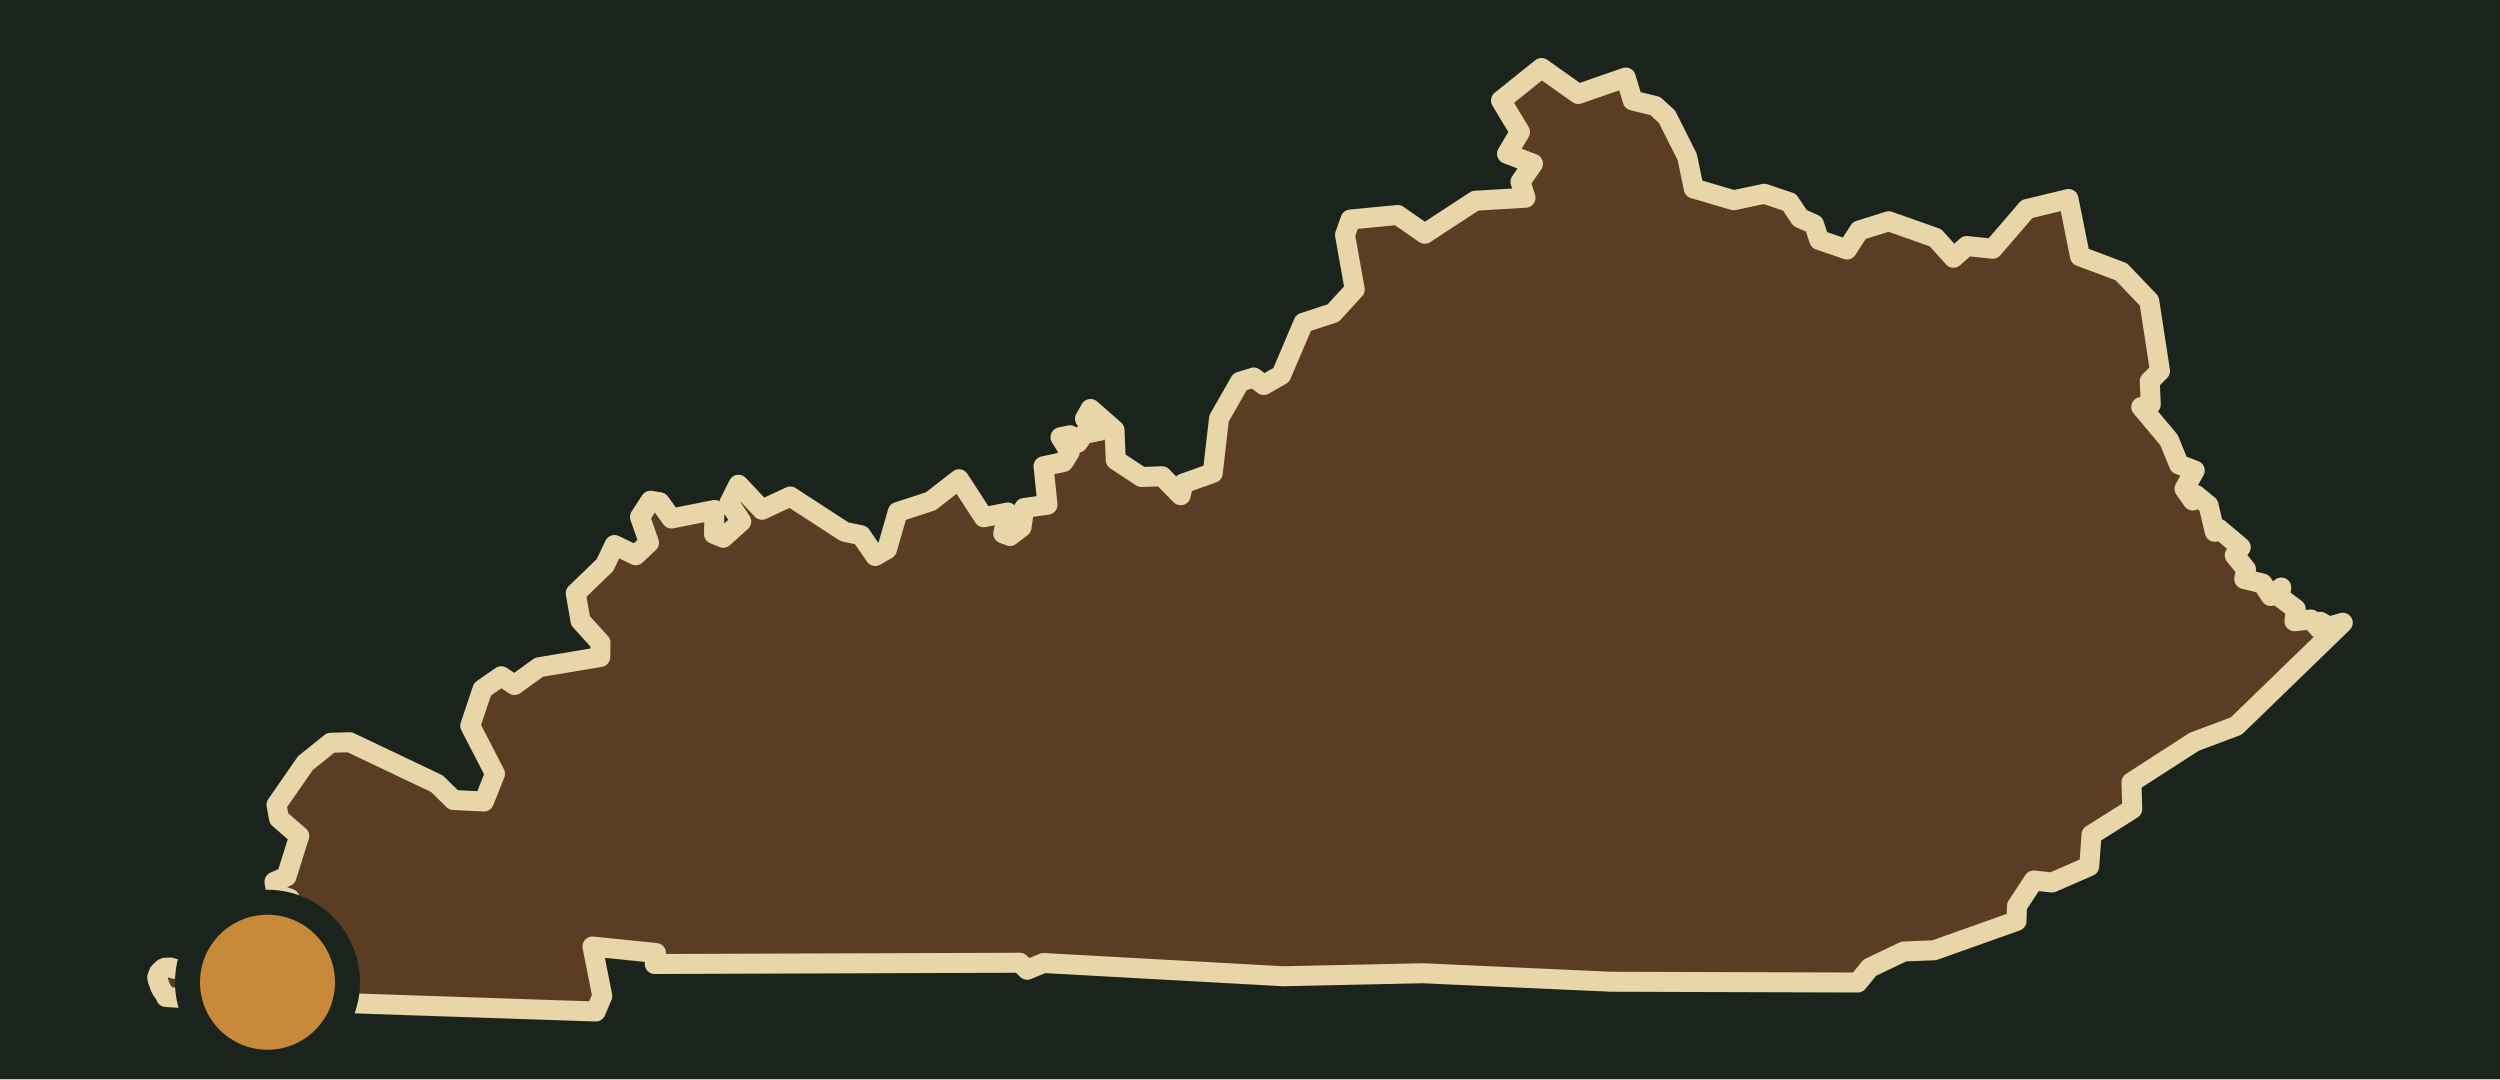
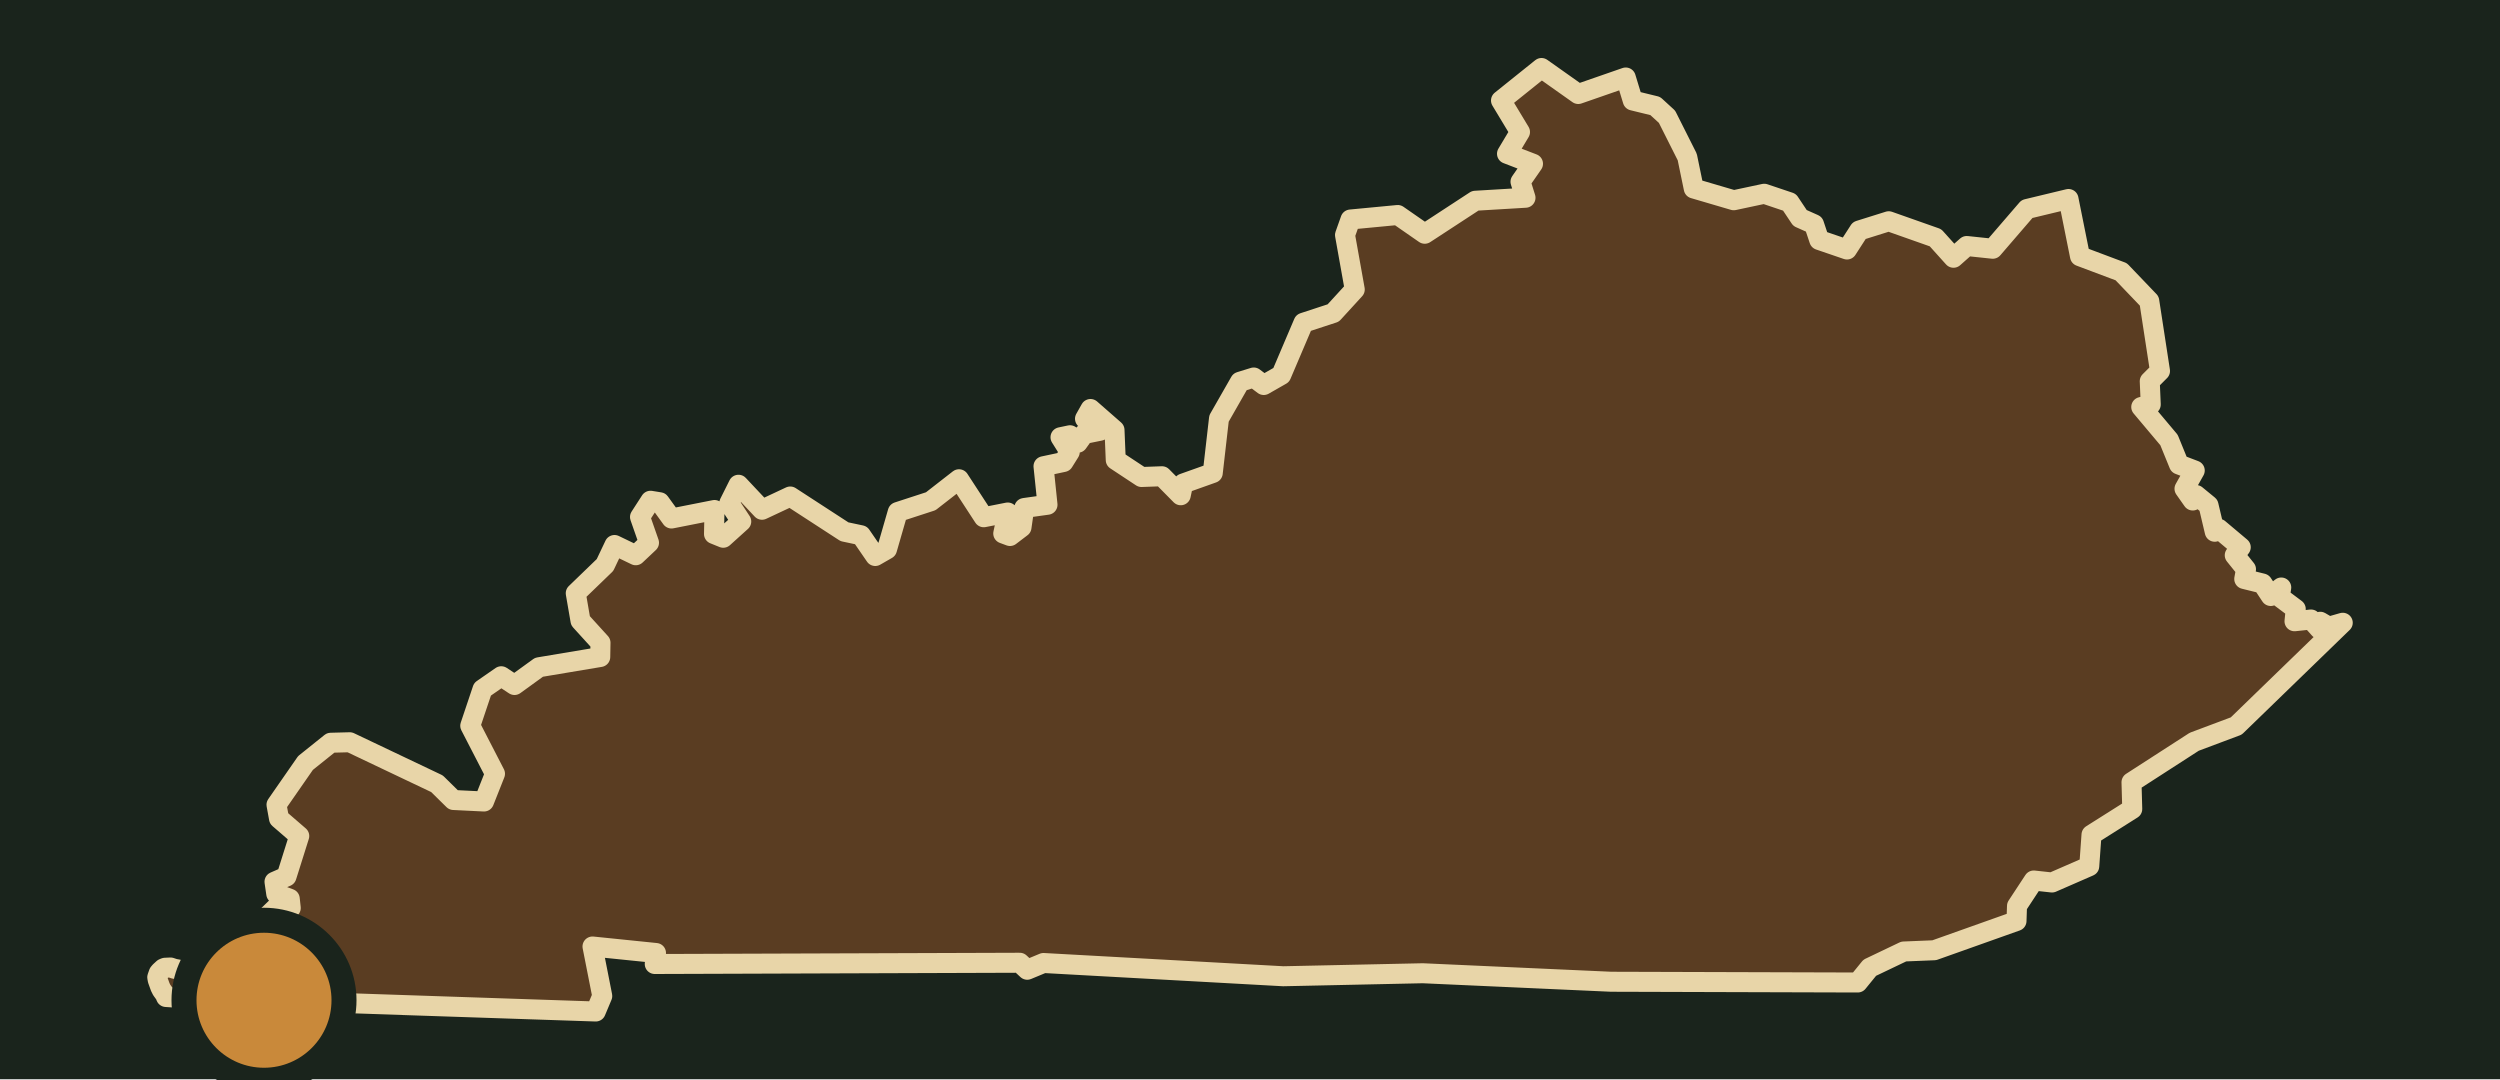
<svg xmlns="http://www.w3.org/2000/svg" viewBox="0 0 1000 431.7">
  <rect width="1000" height="431.7" fill="#1a241c" />
  <path fill="#5a3d22" stroke="#e8d5a8" stroke-width="8" stroke-linejoin="round" fill-rule="evenodd" d="M80.5 399.3L87.2 381.4L91.7 380.6L97.7 389.5L101.7 390.3L111.2 376.4L106.9 366.5L110.5 363.0L116.3 363.2L115.9 359.5L110.5 357.5L109.8 352.7L114.6 350.6L119.7 334.4L111.6 327.4L110.6 321.9L122.2 305.2L132.3 297.1L139.9 296.9L174.8 313.5L181.4 320.0L193.6 320.6L198.0 309.5L188.1 290.3L193.0 275.7L200.5 270.5L205.8 274.0L215.6 266.9L240.1 262.8L240.2 257.1L232.2 248.3L230.3 237.3L242.0 226.0L245.8 218.0L254.3 222.1L259.6 217.1L256.0 206.8L260.2 200.3L263.9 200.9L268.6 207.4L285.8 204.0L285.6 213.6L289.3 215.1L296.5 208.6L291.7 201.3L295.4 193.9L304.8 203.9L316.1 198.6L337.8 212.7L344.4 214.1L350.1 222.4L354.8 219.7L359.1 204.8L372.3 200.5L383.6 191.7L393.5 206.9L403.1 205.0L401.3 213.4L404.0 214.4L408.6 210.9L409.7 203.2L419.0 201.9L417.4 186.5L425.4 184.8L427.9 180.8L424.2 174.9L428.0 174.1L431.1 177.1L433.6 173.6L440.0 172.3L434.0 167.5L436.2 163.6L445.8 172.0L446.3 184.0L456.6 190.8L464.8 190.5L472.3 198.1L473.3 193.4L485.1 189.2L487.6 167.4L496.0 152.7L501.5 151.0L505.5 154.0L512.5 150.0L521.4 129.1L533.3 125.2L541.9 115.8L538.0 94.0L540.2 87.8L559.1 86.0L569.9 93.5L590.1 80.3L610.2 79.1L608.2 72.7L613.2 65.5L602.8 61.5L608.0 52.8L600.4 40.2L616.6 27.2L631.3 37.6L650.3 31.0L653.1 40.2L662.1 42.4L666.8 46.7L674.9 62.8L677.5 75.4L693.5 80.1L705.7 77.5L715.8 80.9L720.0 87.2L725.6 89.7L727.7 96.0L738.8 99.8L743.7 92.2L755.5 88.5L774.2 95.1L781.4 103.1L786.7 98.4L797.1 99.5L810.8 83.6L827.4 79.6L832.0 102.5L848.5 108.7L859.7 120.4L864.0 148.4L859.9 152.5L860.3 161.8L856.5 162.8L867.6 176.0L871.6 185.8L877.9 188.2L873.8 195.5L877.1 200.2L878.4 198.0L883.4 202.1L885.9 212.7L887.5 211.5L896.3 218.9L893.9 222.1L898.4 227.7L897.7 231.6L905.0 233.4L908.3 238.4L912.5 235.0L911.9 238.8L918.3 243.6L917.8 248.5L924.4 247.8L927.8 251.6L928.1 248.7L931.5 250.7L937.1 249.1L894.5 290.4L877.7 296.7L852.6 312.9L852.9 323.6L836.6 333.9L835.7 346.5L820.8 353.0L813.5 352.2L806.8 362.4L806.6 368.4L773.7 380.1L761.5 380.6L747.9 387.1L743.1 393.0L644.5 392.7L569.1 389.3L513.3 390.5L417.4 385.2L410.9 387.9L407.9 385.1L261.9 385.6L262.4 381.2L237.0 378.6L240.9 398.4L238.3 404.6L80.5 399.3ZM62.9 390.9L63.5 389.2L64.0 388.6L65.3 387.4L66.0 387.1L68.2 387.0L69.7 387.5L71.3 387.8L73.1 388.5L73.7 389.1L74.3 390.3L74.9 392.2L75.1 393.7L75.0 394.6L74.2 396.9L72.6 399.2L66.4 398.8L66.0 397.8L64.7 396.0L64.1 394.8L63.1 392.0L62.9 390.9Z" />
-   <circle cx="107.0" cy="392.9" r="32" fill="#c9893a" stroke="#1a241c" stroke-width="10" />
+   <circle cx="105.6" cy="400.1" r="32" fill="#c9893a" stroke="#1a241c" stroke-width="10" />
</svg>
